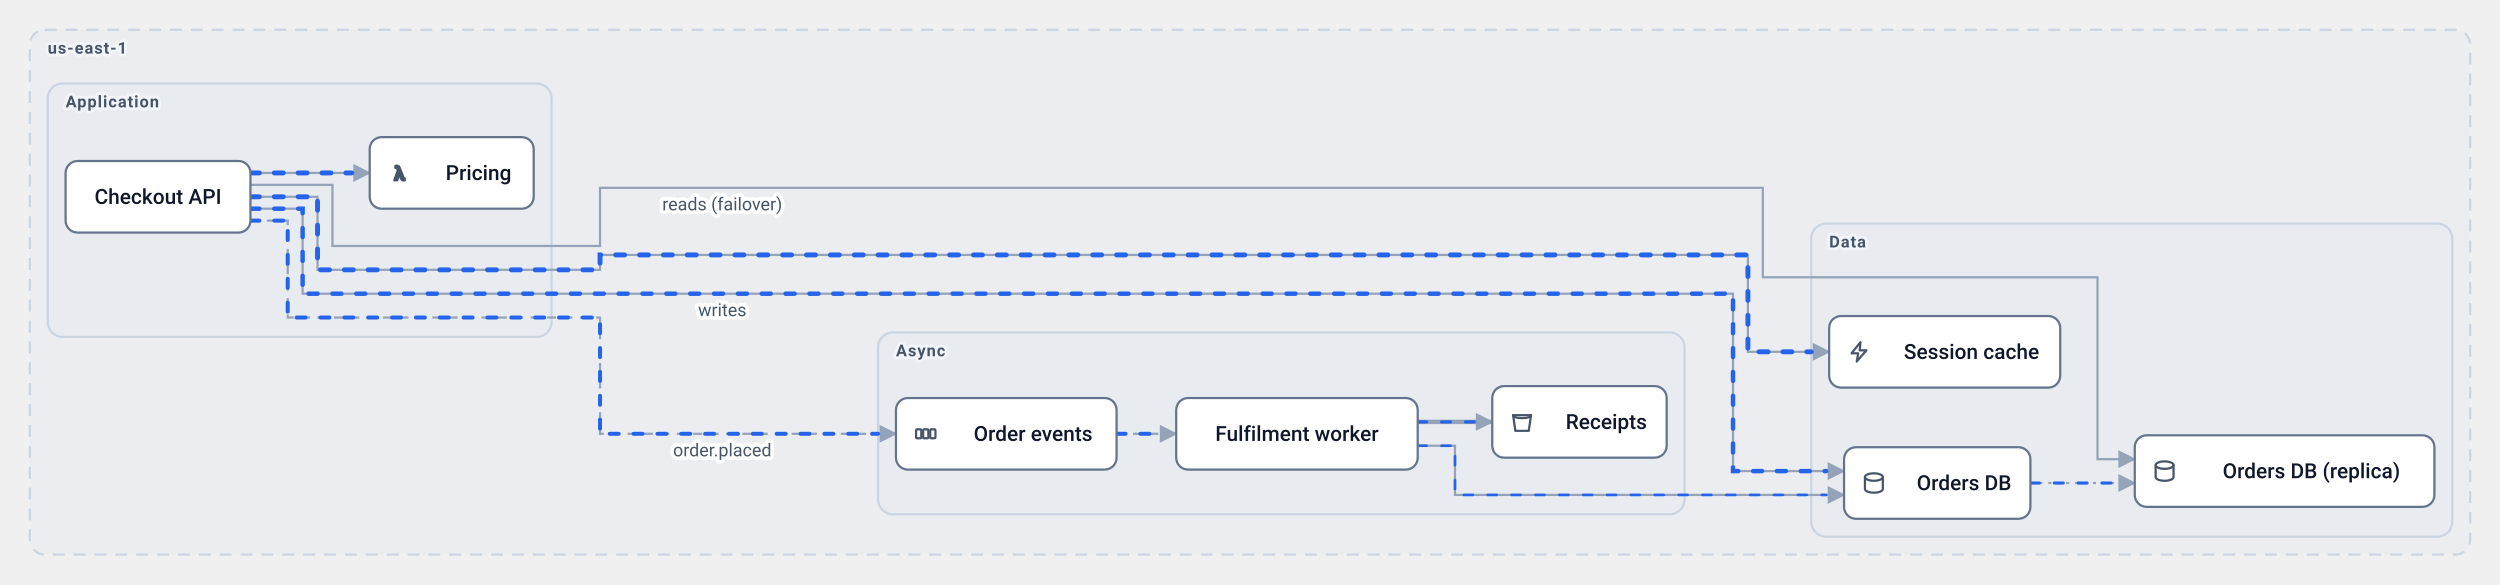
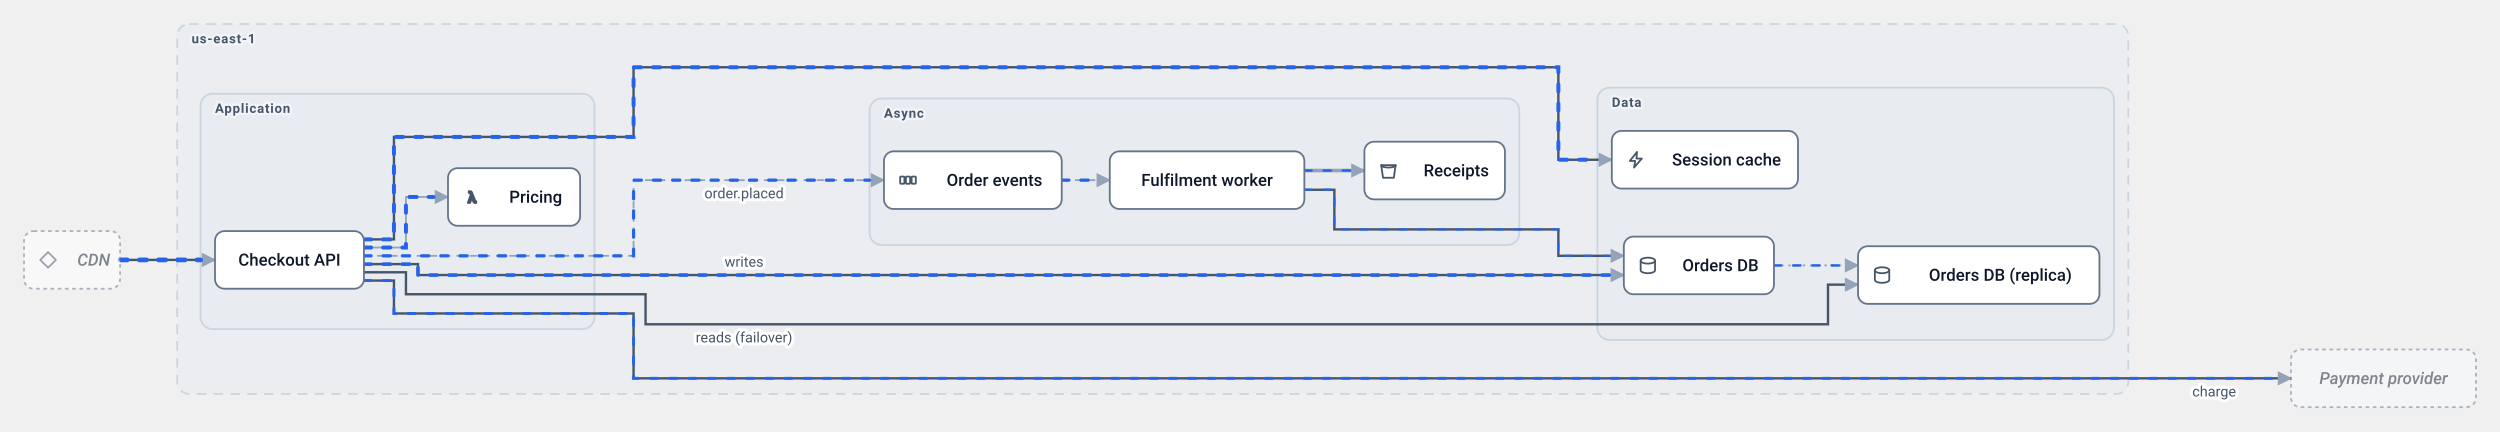
- <svg xmlns="http://www.w3.org/2000/svg" viewBox="0 0 1677 392" width="1677" height="392" data-orrery="1">
+ <svg xmlns="http://www.w3.org/2000/svg" viewBox="0 0 2081.5 359" width="2081.5" height="359" data-orrery="1">
  <style>.group-box{fill:#e2e8f0;fill-opacity:.35;stroke:#cbd5e1;stroke-width:1.5}
- .group-region .group-box{stroke-dasharray:8 6}
- .group-zone .group-box{stroke-dasharray:3 5}
- .group-cluster .group-box{stroke:#94a3b8}
- .group-boundary .group-box{stroke:#dc2626;stroke-dasharray:6 6;fill:none}
.group-label{font:600 11px system-ui,-apple-system,"Segoe UI",Roboto,sans-serif;fill:#475569;letter-spacing:.06em;text-transform:uppercase;paint-order:stroke;stroke:#f1f5f9;stroke-width:4px;stroke-linejoin:round}
.node-box{fill:#ffffff;stroke:#64748b;stroke-width:1.5}
- .node-external .node-box{stroke-dasharray:5 4;fill:#f8fafc}
- .node-state-failed .node-box{fill:#fef2f2;stroke:#dc2626;stroke-width:2;animation:orrery-pulse 1.2s linear infinite}
- .node-state-failed .node-label{fill:#991b1b}
- .node-state-degraded .node-box{fill:#fffbeb;stroke:#d97706;stroke-width:2}
- .node-state-degraded .node-label{fill:#92400e}
- .node-state-off{opacity:.45}
- .node-state-off .node-box{stroke-dasharray:4 4}
+ .node-label{font:500 14px system-ui,-apple-system,"Segoe UI",Roboto,sans-serif;fill:#0f172a;text-anchor:middle;dominant-baseline:central}
+ .node-tech{font:11px system-ui,-apple-system,"Segoe UI",Roboto,sans-serif;fill:#64748b;text-anchor:middle;dominant-baseline:central}
+ .replicas rect{fill:#ffffff;stroke:#94a3b8;stroke-width:1.5}
+ .badge{font:600 11px system-ui,-apple-system,"Segoe UI",Roboto,sans-serif;fill:#475569;text-anchor:end;dominant-baseline:central}
+ .node[data-ghost]{opacity:.5}.node[data-ghost] .node-box{stroke-dasharray:3 3}.node[data-ghost] .node-label{font-style:italic}
.glyph{fill:none;stroke:#475569;stroke-width:1.5;stroke-linejoin:round;stroke-linecap:round}
.glyph-text{font:600 13px system-ui,-apple-system,"Segoe UI",Roboto,sans-serif;fill:#475569;text-anchor:middle;dominant-baseline:central}
- .node-label{font:500 14px system-ui,-apple-system,"Segoe UI",Roboto,sans-serif;fill:#0f172a;text-anchor:middle;dominant-baseline:central}
.edge{fill:none;stroke:#94a3b8;stroke-width:1.5}
+ .edge.need{stroke:#475569;stroke-width:2}
.edge-async{stroke-dasharray:6 5}
.edge-replication{stroke-dasharray:2 4}
.edge-dataflow{stroke-width:3}
.flow{fill:none;stroke:#2563eb;stroke-linecap:round;stroke-dasharray:6 10;animation:orrery-flow 1s linear infinite}
.edge-label{font:12px system-ui,-apple-system,"Segoe UI",Roboto,sans-serif;fill:#475569;text-anchor:middle;dominant-baseline:central;paint-order:stroke;stroke:#ffffff;stroke-width:5px;stroke-linejoin:round}
+ .legend text{font:12px system-ui,-apple-system,"Segoe UI",Roboto,sans-serif;fill:#475569;dominant-baseline:central}.legend .legend-name{font-weight:600;fill:#0f172a}
@keyframes orrery-flow{to{stroke-dashoffset:-16}}
- @keyframes orrery-pulse{0%{stroke-opacity:1}50%{stroke-opacity:0.4}100%{stroke-opacity:1}}</style>
+ @keyframes orrery-pulse{0%{stroke-opacity:1}50%{stroke-opacity:0.4}100%{stroke-opacity:1}}
+ .st-degraded .node-box{stroke:#d97706;stroke-width:2;fill:#fffbeb}
+ .st-degraded .group-box{stroke:#d97706;stroke-width:2;fill:#fffbeb}
+ .st-degraded .node-label{fill:#92400e}
+ .st-degraded .group-label{fill:#92400e}
+ .st-failed .node-box{stroke:#dc2626;stroke-width:2;fill:#fef2f2;animation:orrery-pulse 1.2s linear infinite}
+ .st-failed .group-box{stroke:#dc2626;stroke-width:2;fill:#fef2f2;animation:orrery-pulse 1.2s linear infinite}
+ .st-failed .node-label{fill:#991b1b}
+ .st-failed .group-label{fill:#991b1b}
+ .st-off .node-box{stroke-dasharray:4 4}
+ .st-off .group-box{stroke-dasharray:4 4}
+ .st-off{opacity:0.45}
+ .kind-external .node-box{stroke-dasharray:5 4;fill:#f8fafc}
+ .gk-region .group-box{stroke-dasharray:8 6}
+ .gk-zone .group-box{stroke-dasharray:3 5}
+ .gk-cluster .group-box{stroke:#94a3b8}
+ .gk-boundary .group-box{stroke:#dc2626;fill-opacity:0;stroke-dasharray:8 6}</style>
  <defs>
    <marker id="arrow" viewBox="0 0 12 12" refX="11" refY="6" markerWidth="12" markerHeight="12" markerUnits="userSpaceOnUse" orient="auto">
      <path d="M0 0L12 6L0 12z" fill="#94a3b8" />
    </marker>
+     <marker id="arrow-start" viewBox="0 0 12 12" refX="1" refY="6" markerWidth="12" markerHeight="12" markerUnits="userSpaceOnUse" orient="auto">
+       <path d="M12 0L0 6L12 12z" fill="#94a3b8" />
+     </marker>
  </defs>
  <g class="scene">
-     <g class="view" data-view="region" data-title="us-east-1 only" data-size="1677 392">
+     <g class="view" data-view="region" data-title="us-east-1 only" data-size="2081.5 359">
      <g class="groups">
-         <g class="group group-region" data-group="region" data-bbox="20 20 1637 352">
-           <rect class="group-box" x="20" y="20" width="1637" height="352" rx="10" />
-           <text class="group-label" x="32" y="36">us-east-1</text>
-         </g>
-         <g class="group group-tier" data-group="app" data-bbox="32 56 338 170">
-           <rect class="group-box" x="32" y="56" width="338" height="170" rx="10" />
-           <text class="group-label" x="44" y="72">Application</text>
-         </g>
-         <g class="group group-tier" data-group="data" data-bbox="1215 150 430 210">
-           <rect class="group-box" x="1215" y="150" width="430" height="210" rx="10" />
-           <text class="group-label" x="1227" y="166">Data</text>
-         </g>
-         <g class="group group-tier" data-group="async" data-bbox="589 223 541 122">
-           <rect class="group-box" x="589" y="223" width="541" height="122" rx="10" />
-           <text class="group-label" x="601" y="239">Async</text>
+         <g class="group gk-region st-on" data-group="region" data-bbox="147.5 20 1624.5 308" data-state="on">
+           <rect class="group-box" x="147.5" y="20" width="1624.5" height="308" rx="10" />
+           <text class="group-label" x="159.5" y="36">us-east-1</text>
+         </g>
+         <g class="group gk-tier st-on" data-group="app" data-bbox="167 78 328 196" data-state="on">
+           <rect class="group-box" x="167" y="78" width="328" height="196" rx="10" />
+           <text class="group-label" x="179" y="94">Application</text>
+         </g>
+         <g class="group gk-tier st-on" data-group="data" data-bbox="1330 73 430 210" data-state="on">
+           <rect class="group-box" x="1330" y="73" width="430" height="210" rx="10" />
+           <text class="group-label" x="1342" y="89">Data</text>
+         </g>
+         <g class="group gk-tier st-on" data-group="async" data-bbox="724 82 541 122" data-state="on">
+           <rect class="group-box" x="724" y="82" width="541" height="122" rx="10" />
+           <text class="group-label" x="736" y="98">Async</text>
        </g>
      </g>
      <g class="edges">
-         <path class="edge edge-sync" data-edge="api-&gt;pricing" data-kind="sync" d="M168 116 L248 116" marker-end="url(#arrow)" />
-         <path class="flow" data-flow="api-&gt;pricing" data-load="0.6" d="M168 116 L236 116" style="stroke-width:3.3;animation-duration:1.5s" />
-         <path class="edge edge-sync" data-edge="api-&gt;cache" data-kind="sync" d="M168 132 L213 132 L213 181 L402.5 181 L402.5 171 L1172.5 171 L1172.5 236 L1227 236" marker-end="url(#arrow)" />
-         <path class="flow" data-flow="api-&gt;cache" data-load="0.6" d="M168 132 L213 132 L213 181 L402.5 181 L402.5 171 L1172.5 171 L1172.5 236 L1215 236" style="stroke-width:3.3;animation-duration:1.5s" />
-         <path class="edge edge-sync" data-edge="api-&gt;db" data-kind="sync" d="M168 140 L203 140 L203 197 L1162.5 197 L1162.5 316 L1237 316" marker-end="url(#arrow)" />
-         <path class="flow" data-flow="api-&gt;db" data-load="0.5" d="M168 140 L203 140 L203 197 L1162.5 197 L1162.5 316 L1225 316" style="stroke-width:3;animation-duration:1.8s" />
-         <text class="edge-label" x="484.5" y="208">writes</text>
-         <path class="edge edge-sync" data-edge="api-reads" data-kind="sync" d="M168 124 L223 124 L223 165 L402.5 165 L402.5 126 L1182.5 126 L1182.5 186 L1407 186 L1407 308 L1432 308" marker-end="url(#arrow)" />
-         <path class="flow" data-flow="api-reads" data-load="0" d="M168 124 L223 124 L223 165 L402.5 165 L402.5 126 L1182.5 126 L1182.5 186 L1407 186 L1407 308 L1420 308" style="stroke-width:1.5;animation:none;opacity:0" />
-         <text class="edge-label" x="484.5" y="137">reads (failover)</text>
-         <path class="edge edge-replication" data-edge="db-&gt;replica" data-kind="replication" d="M1362 324 L1432 324" marker-end="url(#arrow)" />
-         <path class="flow" data-flow="db-&gt;replica" data-load="0.2" d="M1362 324 L1420 324" style="stroke-width:2.1;animation-duration:2.5s" />
-         <path class="edge edge-async" data-edge="api-&gt;queue" data-kind="async" d="M168 148 L193 148 L193 213 L402.5 213 L402.5 291 L601 291" marker-end="url(#arrow)" />
-         <path class="flow" data-flow="api-&gt;queue" data-load="0.4" d="M168 148 L193 148 L193 213 L402.5 213 L402.5 291 L589 291" style="stroke-width:2.7;animation-duration:2s" />
-         <text class="edge-label" x="484.5" y="302">order.placed</text>
-         <path class="edge edge-async" data-edge="queue-&gt;worker" data-kind="async" d="M749 291 L789 291" marker-end="url(#arrow)" />
-         <path class="flow" data-flow="queue-&gt;worker" data-load="0.4" d="M749 291 L777 291" style="stroke-width:2.7;animation-duration:2s" />
-         <path class="edge edge-dataflow" data-edge="worker-&gt;s3" data-kind="dataflow" d="M951 283 L1001 283" marker-end="url(#arrow)" />
-         <path class="flow" data-flow="worker-&gt;s3" data-load="0.2" d="M951 283 L989 283" style="stroke-width:2.1;animation-duration:2.5s" />
-         <path class="edge edge-sync" data-edge="worker-&gt;db" data-kind="sync" d="M951 299 L976 299 L976 332 L1237 332" marker-end="url(#arrow)" />
-         <path class="flow" data-flow="worker-&gt;db" data-load="0.1" d="M951 299 L976 299 L976 332 L1225 332" style="stroke-width:1.8;animation-duration:2.8s" />
+         <path class="edge edge-sync need" data-edge="cdn-&gt;api" data-kind="sync" d="M100 216.4 L179 216.4" marker-end="url(#arrow)" />
+         <path class="flow" data-flow="cdn-&gt;api" data-load="0.8" d="M100 216.4 L167 216.4" style="stroke-width:3.9;animation-duration:1s" />
+         <path class="edge edge-sync" data-edge="api-&gt;pricing" data-kind="sync" d="M303 206.1 L338 206.1 L338 164 L373 164" marker-end="url(#arrow)" />
+         <path class="flow" data-flow="api-&gt;pricing" data-load="0.6" d="M303 206.1 L338 206.1 L338 164 L361 164" style="stroke-width:3.3;animation-duration:1.5s" />
+         <path class="edge edge-sync need" data-edge="api-&gt;cache" data-kind="sync" d="M303 199.3 L328 199.3 L328 114 L527.5 114 L527.5 56 L1297.5 56 L1297.5 133 L1342 133" marker-end="url(#arrow)" />
+         <path class="flow" data-flow="api-&gt;cache" data-load="0.6" d="M303 199.3 L328 199.3 L328 114 L527.5 114 L527.5 56 L1297.5 56 L1297.5 133 L1330 133" style="stroke-width:3.3;animation-duration:1.5s" />
+         <path class="edge edge-sync need" data-edge="api-&gt;db" data-kind="sync" d="M303 219.9 L348 219.9 L348 229 L1352 229" marker-end="url(#arrow)" />
+         <path class="flow" data-flow="api-&gt;db" data-load="0.5" d="M303 219.9 L348 219.9 L348 229 L1340 229" style="stroke-width:3;animation-duration:1.8s" />
+         <text class="edge-label" x="619.5" y="218">writes</text>
+         <path class="edge edge-sync need" data-edge="api-reads" data-kind="sync" d="M303 226.7 L338 226.7 L338 245 L537.5 245 L537.5 270 L1522 270 L1522 237 L1547 237" marker-end="url(#arrow)" />
+         <path class="flow" data-flow="api-reads" data-load="0" d="M303 226.7 L338 226.7 L338 245 L537.5 245 L537.5 270 L1522 270 L1522 237 L1535 237" style="stroke-width:1.5;animation:none;opacity:0" />
+         <text class="edge-label" x="619.5" y="281">reads (failover)</text>
+         <path class="edge edge-replication" data-edge="db-&gt;replica" data-kind="replication" d="M1477 221 L1547 221" marker-end="url(#arrow)" />
+         <path class="flow" data-flow="db-&gt;replica" data-load="0.2" d="M1477 221 L1535 221" style="stroke-width:2.1;animation-duration:2.5s" />
+         <path class="edge edge-sync need" data-edge="api-&gt;psp" data-kind="sync" d="M303 233.6 L328 233.6 L328 261 L527.5 261 L527.5 315 L1907.5 315" marker-end="url(#arrow)" />
+         <path class="flow" data-flow="api-&gt;psp" data-load="0.3" d="M303 233.6 L328 233.6 L328 261 L527.5 261 L527.5 315 L1895.5 315" style="stroke-width:2.4;animation-duration:2.3s" />
+         <text class="edge-label" x="1843.5" y="326">charge</text>
+         <path class="edge edge-async" data-edge="api-&gt;queue" data-kind="async" d="M303 213 L527.5 213 L527.5 150 L736 150" marker-end="url(#arrow)" />
+         <path class="flow" data-flow="api-&gt;queue" data-load="0.4" d="M303 213 L527.5 213 L527.5 150 L724 150" style="stroke-width:2.7;animation-duration:2s" />
+         <text class="edge-label" x="619.5" y="161">order.placed</text>
+         <path class="edge edge-async" data-edge="queue-&gt;worker" data-kind="async" d="M884 150 L924 150" marker-end="url(#arrow)" />
+         <path class="flow" data-flow="queue-&gt;worker" data-load="0.4" d="M884 150 L912 150" style="stroke-width:2.7;animation-duration:2s" />
+         <path class="edge edge-dataflow" data-edge="worker-&gt;s3" data-kind="dataflow" d="M1086 142 L1136 142" marker-end="url(#arrow)" />
+         <path class="flow" data-flow="worker-&gt;s3" data-load="0.2" d="M1086 142 L1124 142" style="stroke-width:2.1;animation-duration:2.5s" />
+         <path class="edge edge-sync need" data-edge="worker-&gt;db" data-kind="sync" d="M1086 158 L1111 158 L1111 191 L1297.5 191 L1297.5 213 L1352 213" marker-end="url(#arrow)" />
+         <path class="flow" data-flow="worker-&gt;db" data-load="0.1" d="M1086 158 L1111 158 L1111 191 L1297.5 191 L1297.5 213 L1340 213" style="stroke-width:1.8;animation-duration:2.8s" />
      </g>
      <g class="nodes">
-         <g class="node node-service" data-node="api" data-kind="service" data-state="on" data-bbox="44 108 124 48" transform="translate(44 108)">
+         <g class="node kind-service st-on" data-node="api" data-kind="service" data-state="on" data-bbox="179 192.4 124 48" transform="translate(179 192.4)">
          <rect class="node-box" width="124" height="48" rx="8" />
          <text class="node-label" x="62" y="24">Checkout API</text>
        </g>
-         <g class="node node-function" data-node="pricing" data-kind="function" data-state="on" data-bbox="248 92 110 48" transform="translate(248 92)">
+         <g class="node kind-function st-on" data-node="pricing" data-kind="function" data-state="on" data-bbox="373 140 110 48" transform="translate(373 140)">
          <rect class="node-box" width="110" height="48" rx="8" />
          <g class="glyph" transform="translate(12 16)">
            <text class="glyph-text" x="8" y="8.5">λ</text>
          </g>
          <text class="node-label" x="73" y="24">Pricing</text>
        </g>
-         <g class="node node-cache" data-node="cache" data-kind="cache" data-state="on" data-bbox="1227 212 155 48" transform="translate(1227 212)">
+         <g class="node kind-cache st-on" data-node="cache" data-kind="cache" data-state="on" data-bbox="1342 109 155 48" transform="translate(1342 109)">
          <rect class="node-box" width="155" height="48" rx="8" />
          <g class="glyph" transform="translate(12 16)">
            <path d="M9 1.5L3 9h4.5l-1 5.5L13 7H8.5z" />
          </g>
          <text class="node-label" x="95.5" y="24">Session cache</text>
        </g>
-         <g class="node node-database" data-node="db" data-kind="database" data-state="on" data-bbox="1237 300 125 48" transform="translate(1237 300)">
+         <g class="node kind-database st-on" data-node="db" data-kind="database" data-state="on" data-bbox="1352 197 125 48" transform="translate(1352 197)">
          <rect class="node-box" width="125" height="48" rx="8" />
          <g class="glyph" transform="translate(12 16)">
            <ellipse cx="8" cy="4" rx="6" ry="2.5" />
            <path d="M2 4v8c0 1.4 2.7 2.5 6 2.5s6-1.1 6-2.5V4" />
          </g>
          <text class="node-label" x="80.5" y="24">Orders DB</text>
        </g>
-         <g class="node node-database" data-node="replica" data-kind="database" data-state="on" data-bbox="1432 292 201 48" transform="translate(1432 292)">
+         <g class="node kind-database st-on" data-node="replica" data-kind="database" data-state="on" data-bbox="1547 205 201 48" transform="translate(1547 205)">
          <rect class="node-box" width="201" height="48" rx="8" />
          <g class="glyph" transform="translate(12 16)">
            <ellipse cx="8" cy="4" rx="6" ry="2.5" />
            <path d="M2 4v8c0 1.4 2.7 2.5 6 2.5s6-1.1 6-2.5V4" />
          </g>
          <text class="node-label" x="118.5" y="24">Orders DB (replica)</text>
        </g>
-         <g class="node node-queue" data-node="queue" data-kind="queue" data-state="on" data-bbox="601 267 148 48" transform="translate(601 267)">
+         <g class="node kind-queue st-on" data-node="queue" data-kind="queue" data-state="on" data-bbox="736 126 148 48" transform="translate(736 126)">
          <rect class="node-box" width="148" height="48" rx="8" />
          <g class="glyph" transform="translate(12 16)">
            <rect x="1.5" y="5" width="3.5" height="6" rx=".5" />
            <rect x="6.25" y="5" width="3.5" height="6" rx=".5" />
            <rect x="11" y="5" width="3.5" height="6" rx=".5" />
          </g>
          <text class="node-label" x="92" y="24">Order events</text>
        </g>
-         <g class="node node-service" data-node="worker" data-kind="service" data-state="on" data-bbox="789 267 162 48" transform="translate(789 267)">
+         <g class="node kind-service st-on" data-node="worker" data-kind="service" data-state="on" data-bbox="924 126 162 48" transform="translate(924 126)">
          <rect class="node-box" width="162" height="48" rx="8" />
          <text class="node-label" x="81" y="24">Fulfilment worker</text>
        </g>
-         <g class="node node-storage" data-node="s3" data-kind="storage" data-state="on" data-bbox="1001 259 117 48" transform="translate(1001 259)">
+         <g class="node kind-storage st-on" data-node="s3" data-kind="storage" data-state="on" data-bbox="1136 118 117 48" transform="translate(1136 118)">
          <rect class="node-box" width="117" height="48" rx="8" />
          <g class="glyph" transform="translate(12 16)">
            <path d="M2 3.5h12l-1.5 10.5h-9z" />
            <path d="M2 3.5c0 1.2 2.7 2 6 2s6-.8 6-2" />
          </g>
          <text class="node-label" x="76.5" y="24">Receipts</text>
+         </g>
+         <g class="node kind-gateway st-on" data-node="cdn" data-kind="gateway" data-state="on" data-ghost="1" data-bbox="20 192.4 80 48" transform="translate(20 192.4)">
+           <rect class="node-box" width="80" height="48" rx="8" />
+           <g class="glyph" transform="translate(12 16)">
+             <path d="M8 1.5l6.5 6.5L8 14.5 1.5 8z" />
+           </g>
+           <text class="node-label" x="58" y="24">CDN</text>
+         </g>
+         <g class="node kind-external st-on" data-node="psp" data-kind="external" data-state="on" data-ghost="1" data-bbox="1907.5 291 154 48" transform="translate(1907.5 291)">
+           <rect class="node-box" width="154" height="48" rx="8" />
+           <text class="node-label" x="77" y="24">Payment provider</text>
        </g>
      </g>
    </g>
    <g class="view" data-view="overview" data-title="Checkout service" data-size="2351.5 359" style="display:none">
      <g class="groups">
-         <g class="group group-tier" data-group="edge" data-bbox="258.5 156.4 104 96">
+         <g class="group gk-tier st-on" data-group="edge" data-bbox="258.5 156.4 104 96" data-state="on">
          <rect class="group-box" x="258.5" y="156.4" width="104" height="96" rx="10" />
          <text class="group-label" x="270.5" y="172.4">Edge</text>
        </g>
-         <g class="group group-region" data-group="region" data-bbox="417.5 20 1624.5 308">
+         <g class="group gk-region st-on" data-group="region" data-bbox="417.5 20 1624.5 308" data-state="on">
          <rect class="group-box" x="417.5" y="20" width="1624.5" height="308" rx="10" />
          <text class="group-label" x="429.5" y="36">us-east-1</text>
        </g>
-         <g class="group group-tier" data-group="app" data-bbox="437 78 328 196">
+         <g class="group gk-tier st-on" data-group="app" data-bbox="437 78 328 196" data-state="on">
          <rect class="group-box" x="437" y="78" width="328" height="196" rx="10" />
          <text class="group-label" x="449" y="94">Application</text>
        </g>
-         <g class="group group-tier" data-group="data" data-bbox="1600 73 430 210">
+         <g class="group gk-tier st-on" data-group="data" data-bbox="1600 73 430 210" data-state="on">
          <rect class="group-box" x="1600" y="73" width="430" height="210" rx="10" />
          <text class="group-label" x="1612" y="89">Data</text>
        </g>
-         <g class="group group-tier" data-group="async" data-bbox="994 82 541 122">
+         <g class="group gk-tier st-on" data-group="async" data-bbox="994 82 541 122" data-state="on">
          <rect class="group-box" x="994" y="82" width="541" height="122" rx="10" />
          <text class="group-label" x="1006" y="98">Async</text>
        </g>
      </g>
      <g class="edges">
        <path class="edge edge-sync" data-edge="browser-&gt;cdn" data-kind="sync" d="M130 216.4 L270.5 216.4" marker-end="url(#arrow)" />
        <path class="flow" data-flow="browser-&gt;cdn" data-load="0.9" d="M130 216.4 L258.5 216.4" style="stroke-width:4.2;animation-duration:0.8s" />
        <text class="edge-label" x="190.5" y="227.4">HTTPS</text>
-         <path class="edge edge-sync" data-edge="cdn-&gt;api" data-kind="sync" d="M350.5 216.4 L449 216.4" marker-end="url(#arrow)" />
+         <path class="edge edge-sync need" data-edge="cdn-&gt;api" data-kind="sync" d="M350.5 216.4 L449 216.4" marker-end="url(#arrow)" />
        <path class="flow" data-flow="cdn-&gt;api" data-load="0.8" d="M350.5 216.4 L437 216.4" style="stroke-width:3.9;animation-duration:1s" />
        <path class="edge edge-sync" data-edge="api-&gt;pricing" data-kind="sync" d="M573 206.1 L608 206.1 L608 164 L643 164" marker-end="url(#arrow)" />
        <path class="flow" data-flow="api-&gt;pricing" data-load="0.6" d="M573 206.1 L608 206.1 L608 164 L631 164" style="stroke-width:3.3;animation-duration:1.5s" />
-         <path class="edge edge-sync" data-edge="api-&gt;cache" data-kind="sync" d="M573 199.3 L598 199.3 L598 114 L797.5 114 L797.5 56 L1567.5 56 L1567.5 133 L1612 133" marker-end="url(#arrow)" />
+         <path class="edge edge-sync need" data-edge="api-&gt;cache" data-kind="sync" d="M573 199.3 L598 199.3 L598 114 L797.5 114 L797.5 56 L1567.5 56 L1567.5 133 L1612 133" marker-end="url(#arrow)" />
        <path class="flow" data-flow="api-&gt;cache" data-load="0.6" d="M573 199.3 L598 199.3 L598 114 L797.5 114 L797.5 56 L1567.5 56 L1567.5 133 L1600 133" style="stroke-width:3.3;animation-duration:1.5s" />
-         <path class="edge edge-sync" data-edge="api-&gt;db" data-kind="sync" d="M573 219.9 L618 219.9 L618 229 L1622 229" marker-end="url(#arrow)" />
+         <path class="edge edge-sync need" data-edge="api-&gt;db" data-kind="sync" d="M573 219.9 L618 219.9 L618 229 L1622 229" marker-end="url(#arrow)" />
        <path class="flow" data-flow="api-&gt;db" data-load="0.5" d="M573 219.9 L618 219.9 L618 229 L1610 229" style="stroke-width:3;animation-duration:1.8s" />
        <text class="edge-label" x="889.5" y="218">writes</text>
-         <path class="edge edge-sync" data-edge="api-reads" data-kind="sync" d="M573 226.7 L608 226.7 L608 245 L807.5 245 L807.5 270 L1792 270 L1792 237 L1817 237" marker-end="url(#arrow)" />
+         <path class="edge edge-sync need" data-edge="api-reads" data-kind="sync" d="M573 226.7 L608 226.7 L608 245 L807.5 245 L807.5 270 L1792 270 L1792 237 L1817 237" marker-end="url(#arrow)" />
        <path class="flow" data-flow="api-reads" data-load="0" d="M573 226.7 L608 226.7 L608 245 L807.5 245 L807.5 270 L1792 270 L1792 237 L1805 237" style="stroke-width:1.5;animation:none;opacity:0" />
        <text class="edge-label" x="889.5" y="281">reads (failover)</text>
        <path class="edge edge-replication" data-edge="db-&gt;replica" data-kind="replication" d="M1747 221 L1817 221" marker-end="url(#arrow)" />
        <path class="flow" data-flow="db-&gt;replica" data-load="0.2" d="M1747 221 L1805 221" style="stroke-width:2.1;animation-duration:2.5s" />
-         <path class="edge edge-sync" data-edge="api-&gt;psp" data-kind="sync" d="M573 233.6 L598 233.6 L598 261 L797.5 261 L797.5 315 L2177.5 315" marker-end="url(#arrow)" />
+         <path class="edge edge-sync need" data-edge="api-&gt;psp" data-kind="sync" d="M573 233.6 L598 233.6 L598 261 L797.5 261 L797.5 315 L2177.5 315" marker-end="url(#arrow)" />
        <path class="flow" data-flow="api-&gt;psp" data-load="0.3" d="M573 233.6 L598 233.6 L598 261 L797.5 261 L797.5 315 L2165.5 315" style="stroke-width:2.4;animation-duration:2.3s" />
        <text class="edge-label" x="2113.5" y="326">charge</text>
        <path class="edge edge-async" data-edge="api-&gt;queue" data-kind="async" d="M573 213 L797.5 213 L797.5 150 L1006 150" marker-end="url(#arrow)" />
        <path class="flow" data-flow="api-&gt;queue" data-load="0.4" d="M573 213 L797.5 213 L797.5 150 L994 150" style="stroke-width:2.7;animation-duration:2s" />
        <text class="edge-label" x="889.5" y="161">order.placed</text>
        <path class="edge edge-async" data-edge="queue-&gt;worker" data-kind="async" d="M1154 150 L1194 150" marker-end="url(#arrow)" />
        <path class="flow" data-flow="queue-&gt;worker" data-load="0.4" d="M1154 150 L1182 150" style="stroke-width:2.7;animation-duration:2s" />
        <path class="edge edge-dataflow" data-edge="worker-&gt;s3" data-kind="dataflow" d="M1356 142 L1406 142" marker-end="url(#arrow)" />
        <path class="flow" data-flow="worker-&gt;s3" data-load="0.2" d="M1356 142 L1394 142" style="stroke-width:2.1;animation-duration:2.5s" />
-         <path class="edge edge-sync" data-edge="worker-&gt;db" data-kind="sync" d="M1356 158 L1381 158 L1381 191 L1567.5 191 L1567.5 213 L1622 213" marker-end="url(#arrow)" />
+         <path class="edge edge-sync need" data-edge="worker-&gt;db" data-kind="sync" d="M1356 158 L1381 158 L1381 191 L1567.5 191 L1567.5 213 L1622 213" marker-end="url(#arrow)" />
        <path class="flow" data-flow="worker-&gt;db" data-load="0.1" d="M1356 158 L1381 158 L1381 191 L1567.5 191 L1567.5 213 L1610 213" style="stroke-width:1.8;animation-duration:2.8s" />
      </g>
      <g class="nodes">
-         <g class="node node-client" data-node="browser" data-kind="client" data-state="on" data-bbox="20 192.4 110 48" transform="translate(20 192.4)">
+         <g class="node kind-client st-on" data-node="browser" data-kind="client" data-state="on" data-bbox="20 192.4 110 48" transform="translate(20 192.4)">
          <rect class="node-box" width="110" height="48" rx="8" />
          <g class="glyph" transform="translate(12 16)">
            <rect x="1.5" y="2.5" width="13" height="9" rx="1" />
            <path d="M5 14.5h6M8 11.5v3" />
          </g>
          <text class="node-label" x="73" y="24">Browser</text>
        </g>
-         <g class="node node-gateway" data-node="cdn" data-kind="gateway" data-state="on" data-bbox="270.5 192.4 80 48" transform="translate(270.5 192.4)">
+         <g class="node kind-gateway st-on" data-node="cdn" data-kind="gateway" data-state="on" data-bbox="270.5 192.4 80 48" transform="translate(270.5 192.4)">
          <rect class="node-box" width="80" height="48" rx="8" />
          <g class="glyph" transform="translate(12 16)">
            <path d="M8 1.5l6.5 6.5L8 14.5 1.5 8z" />
          </g>
          <text class="node-label" x="58" y="24">CDN</text>
        </g>
-         <g class="node node-service" data-node="api" data-kind="service" data-state="on" data-bbox="449 192.4 124 48" transform="translate(449 192.4)">
+         <g class="node kind-service st-on" data-node="api" data-kind="service" data-state="on" data-bbox="449 192.4 124 48" transform="translate(449 192.4)">
          <rect class="node-box" width="124" height="48" rx="8" />
          <text class="node-label" x="62" y="24">Checkout API</text>
        </g>
-         <g class="node node-function" data-node="pricing" data-kind="function" data-state="on" data-bbox="643 140 110 48" transform="translate(643 140)">
+         <g class="node kind-function st-on" data-node="pricing" data-kind="function" data-state="on" data-bbox="643 140 110 48" transform="translate(643 140)">
          <rect class="node-box" width="110" height="48" rx="8" />
          <g class="glyph" transform="translate(12 16)">
            <text class="glyph-text" x="8" y="8.5">λ</text>
          </g>
          <text class="node-label" x="73" y="24">Pricing</text>
        </g>
-         <g class="node node-cache" data-node="cache" data-kind="cache" data-state="on" data-bbox="1612 109 155 48" transform="translate(1612 109)">
+         <g class="node kind-cache st-on" data-node="cache" data-kind="cache" data-state="on" data-bbox="1612 109 155 48" transform="translate(1612 109)">
          <rect class="node-box" width="155" height="48" rx="8" />
          <g class="glyph" transform="translate(12 16)">
            <path d="M9 1.5L3 9h4.5l-1 5.5L13 7H8.5z" />
          </g>
          <text class="node-label" x="95.5" y="24">Session cache</text>
        </g>
-         <g class="node node-database" data-node="db" data-kind="database" data-state="on" data-bbox="1622 197 125 48" transform="translate(1622 197)">
+         <g class="node kind-database st-on" data-node="db" data-kind="database" data-state="on" data-bbox="1622 197 125 48" transform="translate(1622 197)">
          <rect class="node-box" width="125" height="48" rx="8" />
          <g class="glyph" transform="translate(12 16)">
            <ellipse cx="8" cy="4" rx="6" ry="2.5" />
            <path d="M2 4v8c0 1.4 2.7 2.5 6 2.5s6-1.1 6-2.5V4" />
          </g>
          <text class="node-label" x="80.5" y="24">Orders DB</text>
        </g>
-         <g class="node node-database" data-node="replica" data-kind="database" data-state="on" data-bbox="1817 205 201 48" transform="translate(1817 205)">
+         <g class="node kind-database st-on" data-node="replica" data-kind="database" data-state="on" data-bbox="1817 205 201 48" transform="translate(1817 205)">
          <rect class="node-box" width="201" height="48" rx="8" />
          <g class="glyph" transform="translate(12 16)">
            <ellipse cx="8" cy="4" rx="6" ry="2.5" />
            <path d="M2 4v8c0 1.4 2.7 2.5 6 2.5s6-1.1 6-2.5V4" />
          </g>
          <text class="node-label" x="118.5" y="24">Orders DB (replica)</text>
        </g>
-         <g class="node node-queue" data-node="queue" data-kind="queue" data-state="on" data-bbox="1006 126 148 48" transform="translate(1006 126)">
+         <g class="node kind-queue st-on" data-node="queue" data-kind="queue" data-state="on" data-bbox="1006 126 148 48" transform="translate(1006 126)">
          <rect class="node-box" width="148" height="48" rx="8" />
          <g class="glyph" transform="translate(12 16)">
            <rect x="1.5" y="5" width="3.5" height="6" rx=".5" />
            <rect x="6.25" y="5" width="3.5" height="6" rx=".5" />
            <rect x="11" y="5" width="3.5" height="6" rx=".5" />
          </g>
          <text class="node-label" x="92" y="24">Order events</text>
        </g>
-         <g class="node node-service" data-node="worker" data-kind="service" data-state="on" data-bbox="1194 126 162 48" transform="translate(1194 126)">
+         <g class="node kind-service st-on" data-node="worker" data-kind="service" data-state="on" data-bbox="1194 126 162 48" transform="translate(1194 126)">
          <rect class="node-box" width="162" height="48" rx="8" />
          <text class="node-label" x="81" y="24">Fulfilment worker</text>
        </g>
-         <g class="node node-storage" data-node="s3" data-kind="storage" data-state="on" data-bbox="1406 118 117 48" transform="translate(1406 118)">
+         <g class="node kind-storage st-on" data-node="s3" data-kind="storage" data-state="on" data-bbox="1406 118 117 48" transform="translate(1406 118)">
          <rect class="node-box" width="117" height="48" rx="8" />
          <g class="glyph" transform="translate(12 16)">
            <path d="M2 3.5h12l-1.5 10.5h-9z" />
            <path d="M2 3.5c0 1.2 2.7 2 6 2s6-.8 6-2" />
          </g>
          <text class="node-label" x="76.5" y="24">Receipts</text>
        </g>
-         <g class="node node-external" data-node="psp" data-kind="external" data-state="on" data-bbox="2177.5 291 154 48" transform="translate(2177.5 291)">
+         <g class="node kind-external st-on" data-node="psp" data-kind="external" data-state="on" data-bbox="2177.5 291 154 48" transform="translate(2177.5 291)">
          <rect class="node-box" width="154" height="48" rx="8" />
          <text class="node-label" x="77" y="24">Payment provider</text>
        </g>
      </g>
    </g>
-     <g class="view" data-view="data" data-title="Data tier" data-size="422 224" style="display:none">
+     <g class="view" data-view="data" data-title="Data tier" data-size="478.3 437.5" style="display:none">
      <g class="groups">
-         <g class="group group-tier" data-group="data" data-bbox="20 20 382 184">
-           <rect class="group-box" x="20" y="20" width="382" height="184" rx="10" />
-           <text class="group-label" x="32" y="36">Data</text>
+         <g class="group gk-tier st-on" data-group="data" data-bbox="20 223.5 415.5 194" data-state="on">
+           <rect class="group-box" x="20" y="223.5" width="415.5" height="194" rx="10" />
+           <text class="group-label" x="32" y="239.5">Data</text>
        </g>
      </g>
      <g class="edges">
-         <path class="edge edge-replication" data-edge="db-&gt;replica" data-kind="replication" d="M289.5 104 L289.5 144" marker-end="url(#arrow)" />
-         <path class="flow" data-flow="db-&gt;replica" data-load="0.2" d="M289.5 104 L289.5 132" style="stroke-width:2.1;animation-duration:2.5s" />
+         <path class="edge edge-sync need" data-edge="api-&gt;cache" data-kind="sync" d="M279.3 68 L279.3 93 L32.3 93 L32.3 191 L109.5 191 L109.5 259.5" marker-end="url(#arrow)" />
+         <path class="flow" data-flow="api-&gt;cache" data-load="0.6" d="M279.3 68 L279.3 93 L32.3 93 L32.3 191 L109.5 191 L109.5 247.5" style="stroke-width:3.3;animation-duration:1.5s" />
+         <path class="edge edge-sync need" data-edge="api-&gt;db" data-kind="sync" d="M310.3 68 L310.3 259.5" marker-end="url(#arrow)" />
+         <path class="flow" data-flow="api-&gt;db" data-load="0.5" d="M310.3 68 L310.3 247.5" style="stroke-width:3;animation-duration:1.8s" />
+         <text class="edge-label" x="284.3" y="142">writes</text>
+         <path class="edge edge-sync need" data-edge="api-reads" data-kind="sync" d="M341.3 68 L341.3 191 L377 191 L377 332.5 L356.5 332.5 L356.5 357.5" marker-end="url(#arrow)" />
+         <path class="flow" data-flow="api-reads" data-load="0" d="M341.3 68 L341.3 191 L377 191 L377 332.5 L356.5 332.5 L356.5 345.5" style="stroke-width:1.5;animation:none;opacity:0" />
+         <text class="edge-label" x="401.3" y="142">reads (failover)</text>
+         <path class="edge edge-replication" data-edge="db-&gt;replica" data-kind="replication" d="M289.5 307.5 L289.5 357.5" marker-end="url(#arrow)" />
+         <path class="flow" data-flow="db-&gt;replica" data-load="0.2" d="M289.5 307.5 L289.5 345.5" style="stroke-width:2.1;animation-duration:2.5s" />
+         <path class="edge edge-sync need" data-edge="worker-&gt;db" data-kind="sync" d="M139.3 166 L139.3 191 L268.7 191 L268.7 259.5" marker-end="url(#arrow)" />
+         <path class="flow" data-flow="worker-&gt;db" data-load="0.1" d="M139.3 166 L139.3 191 L268.7 191 L268.7 247.5" style="stroke-width:1.8;animation-duration:2.8s" />
      </g>
      <g class="nodes">
-         <g class="node node-cache" data-node="cache" data-kind="cache" data-state="on" data-bbox="32 56 155 48" transform="translate(32 56)">
+         <g class="node kind-cache st-on" data-node="cache" data-kind="cache" data-state="on" data-bbox="32 259.5 155 48" transform="translate(32 259.5)">
          <rect class="node-box" width="155" height="48" rx="8" />
          <g class="glyph" transform="translate(12 16)">
            <path d="M9 1.5L3 9h4.5l-1 5.5L13 7H8.5z" />
          </g>
          <text class="node-label" x="95.5" y="24">Session cache</text>
        </g>
-         <g class="node node-database" data-node="db" data-kind="database" data-state="on" data-bbox="227 56 125 48" transform="translate(227 56)">
+         <g class="node kind-database st-on" data-node="db" data-kind="database" data-state="on" data-bbox="227 259.5 125 48" transform="translate(227 259.5)">
          <rect class="node-box" width="125" height="48" rx="8" />
          <g class="glyph" transform="translate(12 16)">
            <ellipse cx="8" cy="4" rx="6" ry="2.5" />
            <path d="M2 4v8c0 1.4 2.7 2.5 6 2.5s6-1.1 6-2.5V4" />
          </g>
          <text class="node-label" x="80.5" y="24">Orders DB</text>
        </g>
-         <g class="node node-database" data-node="replica" data-kind="database" data-state="on" data-bbox="189 144 201 48" transform="translate(189 144)">
+         <g class="node kind-database st-on" data-node="replica" data-kind="database" data-state="on" data-bbox="222.5 357.5 201 48" transform="translate(222.5 357.5)">
          <rect class="node-box" width="201" height="48" rx="8" />
          <g class="glyph" transform="translate(12 16)">
            <ellipse cx="8" cy="4" rx="6" ry="2.5" />
            <path d="M2 4v8c0 1.4 2.7 2.5 6 2.5s6-1.1 6-2.5V4" />
          </g>
          <text class="node-label" x="118.5" y="24">Orders DB (replica)</text>
+         </g>
+         <g class="node kind-service st-on" data-node="api" data-kind="service" data-state="on" data-ghost="1" data-bbox="248.3 20 124 48" transform="translate(248.3 20)">
+           <rect class="node-box" width="124" height="48" rx="8" />
+           <text class="node-label" x="62" y="24">Checkout API</text>
+         </g>
+         <g class="node kind-service st-on" data-node="worker" data-kind="service" data-state="on" data-ghost="1" data-bbox="58.3 118 162 48" transform="translate(58.3 118)">
+           <rect class="node-box" width="162" height="48" rx="8" />
+           <text class="node-label" x="81" y="24">Fulfilment worker</text>
        </g>
      </g>
    </g>
  </g>
</svg>
